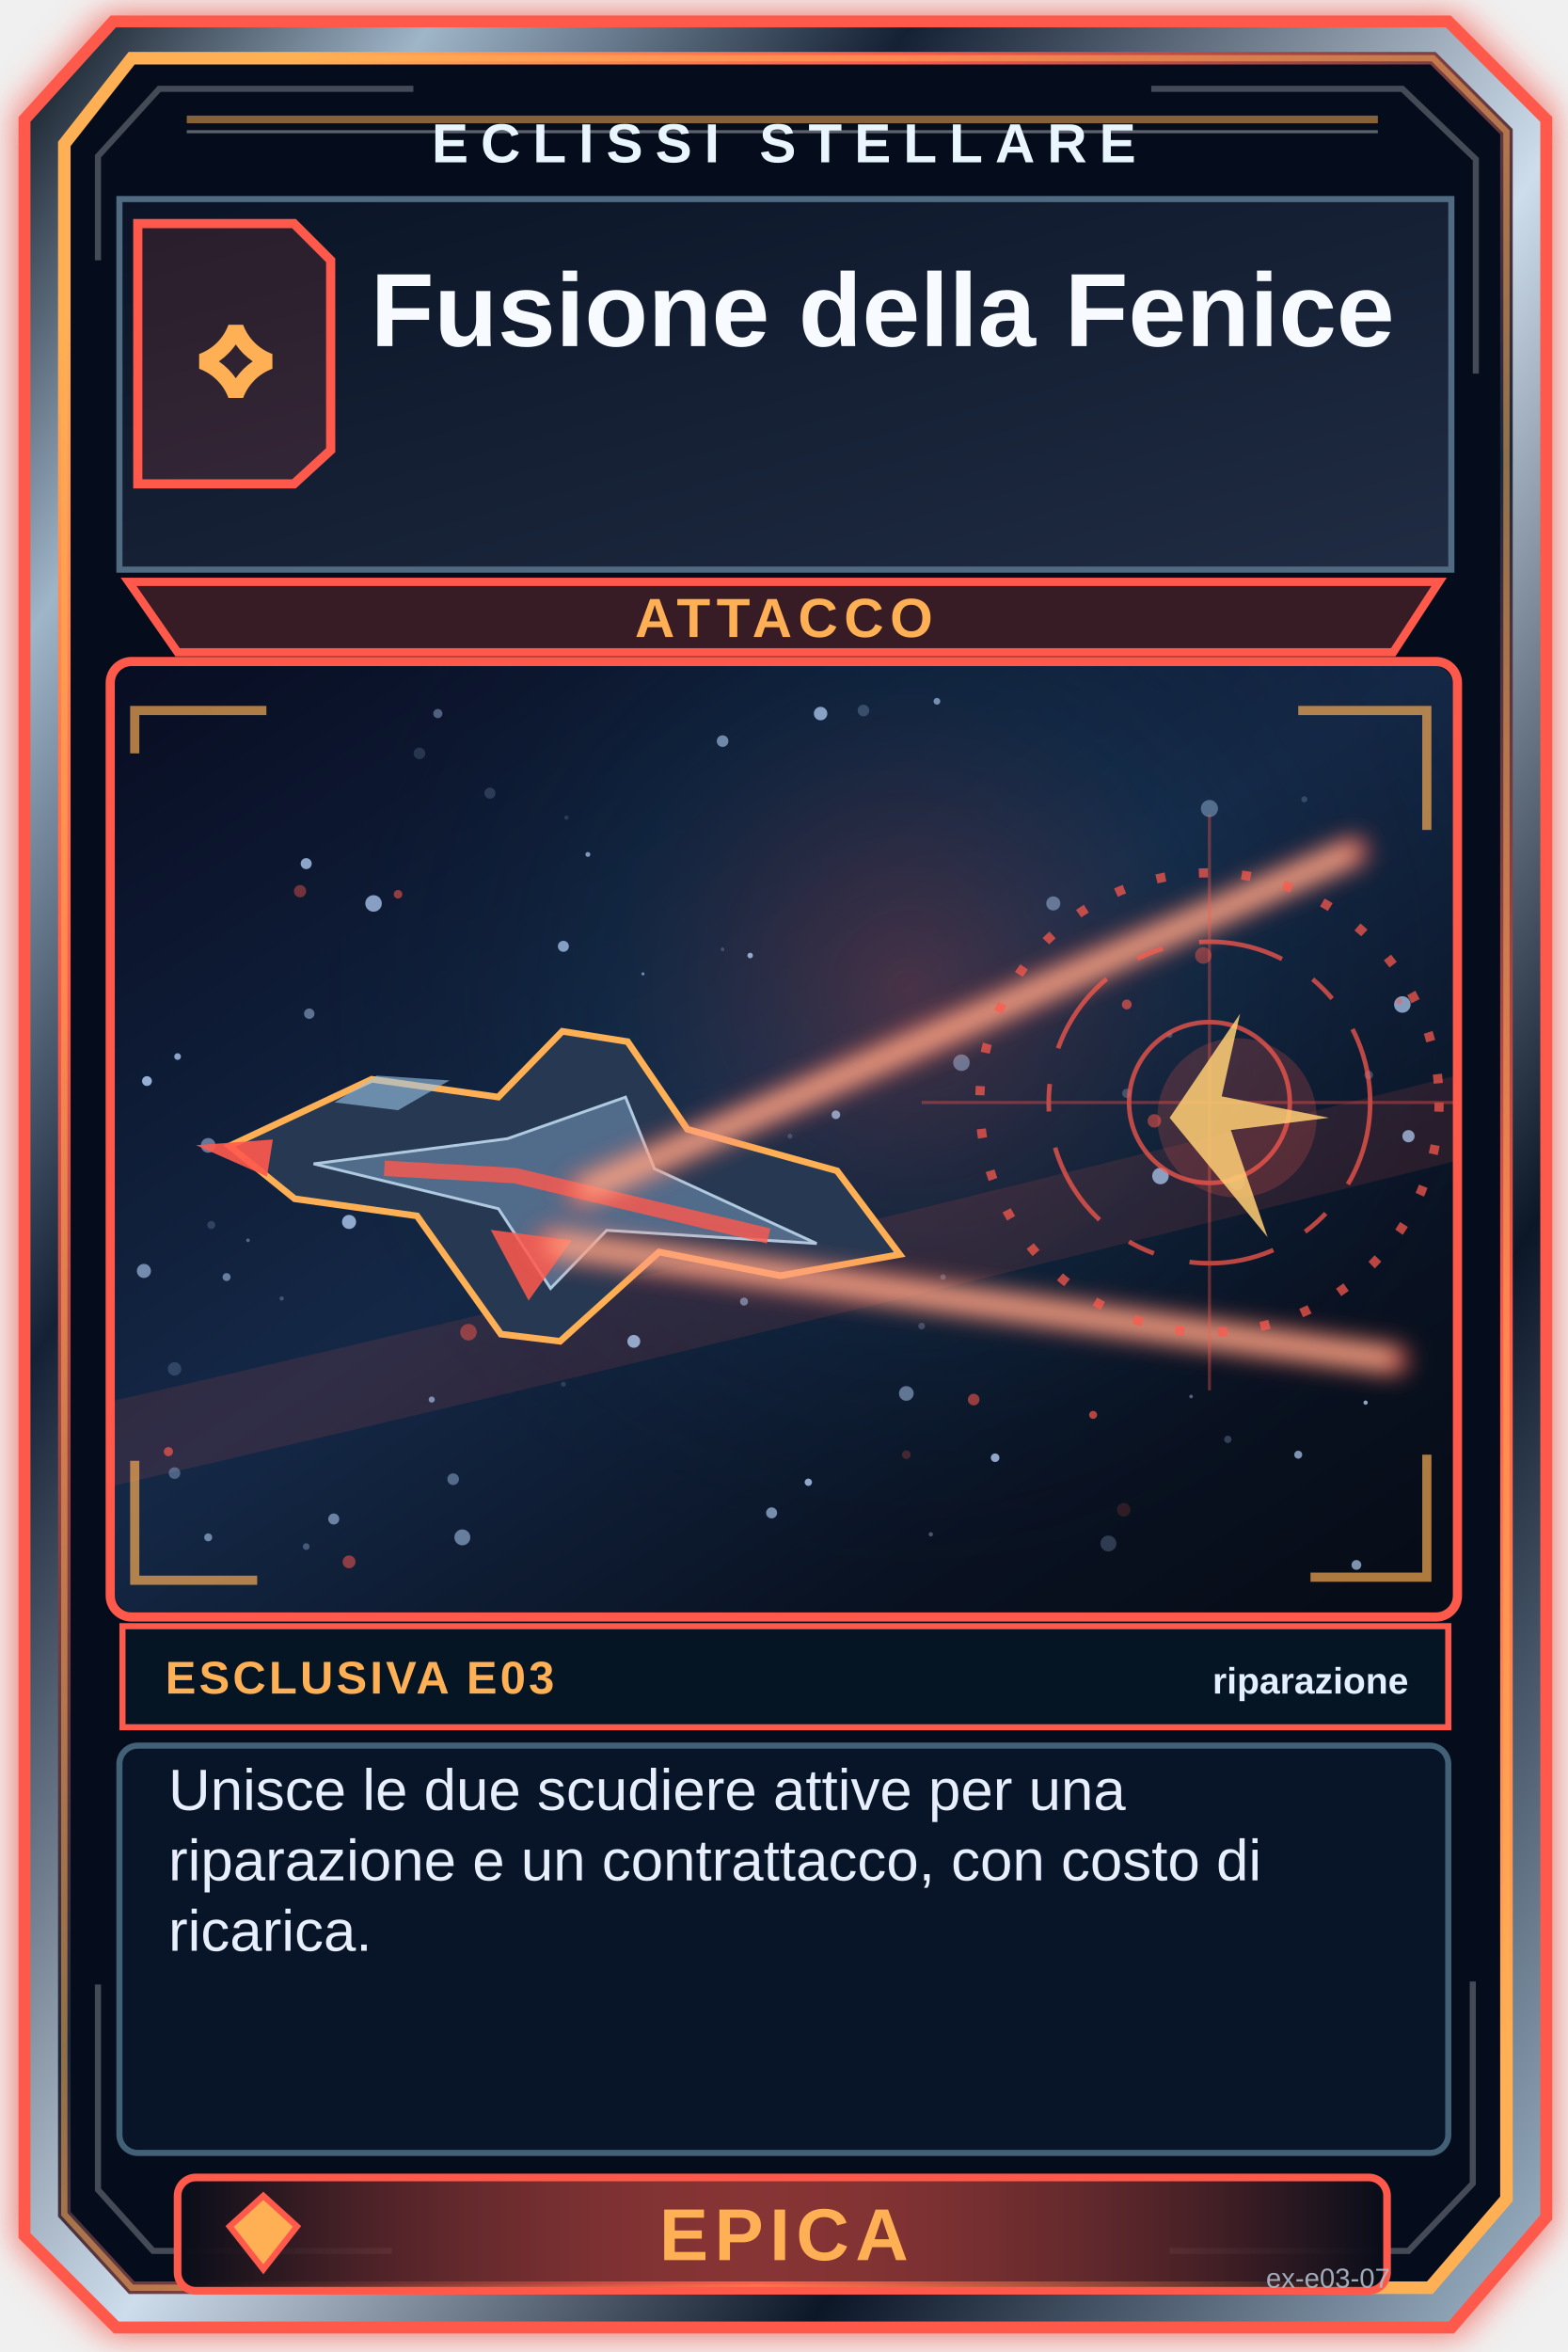
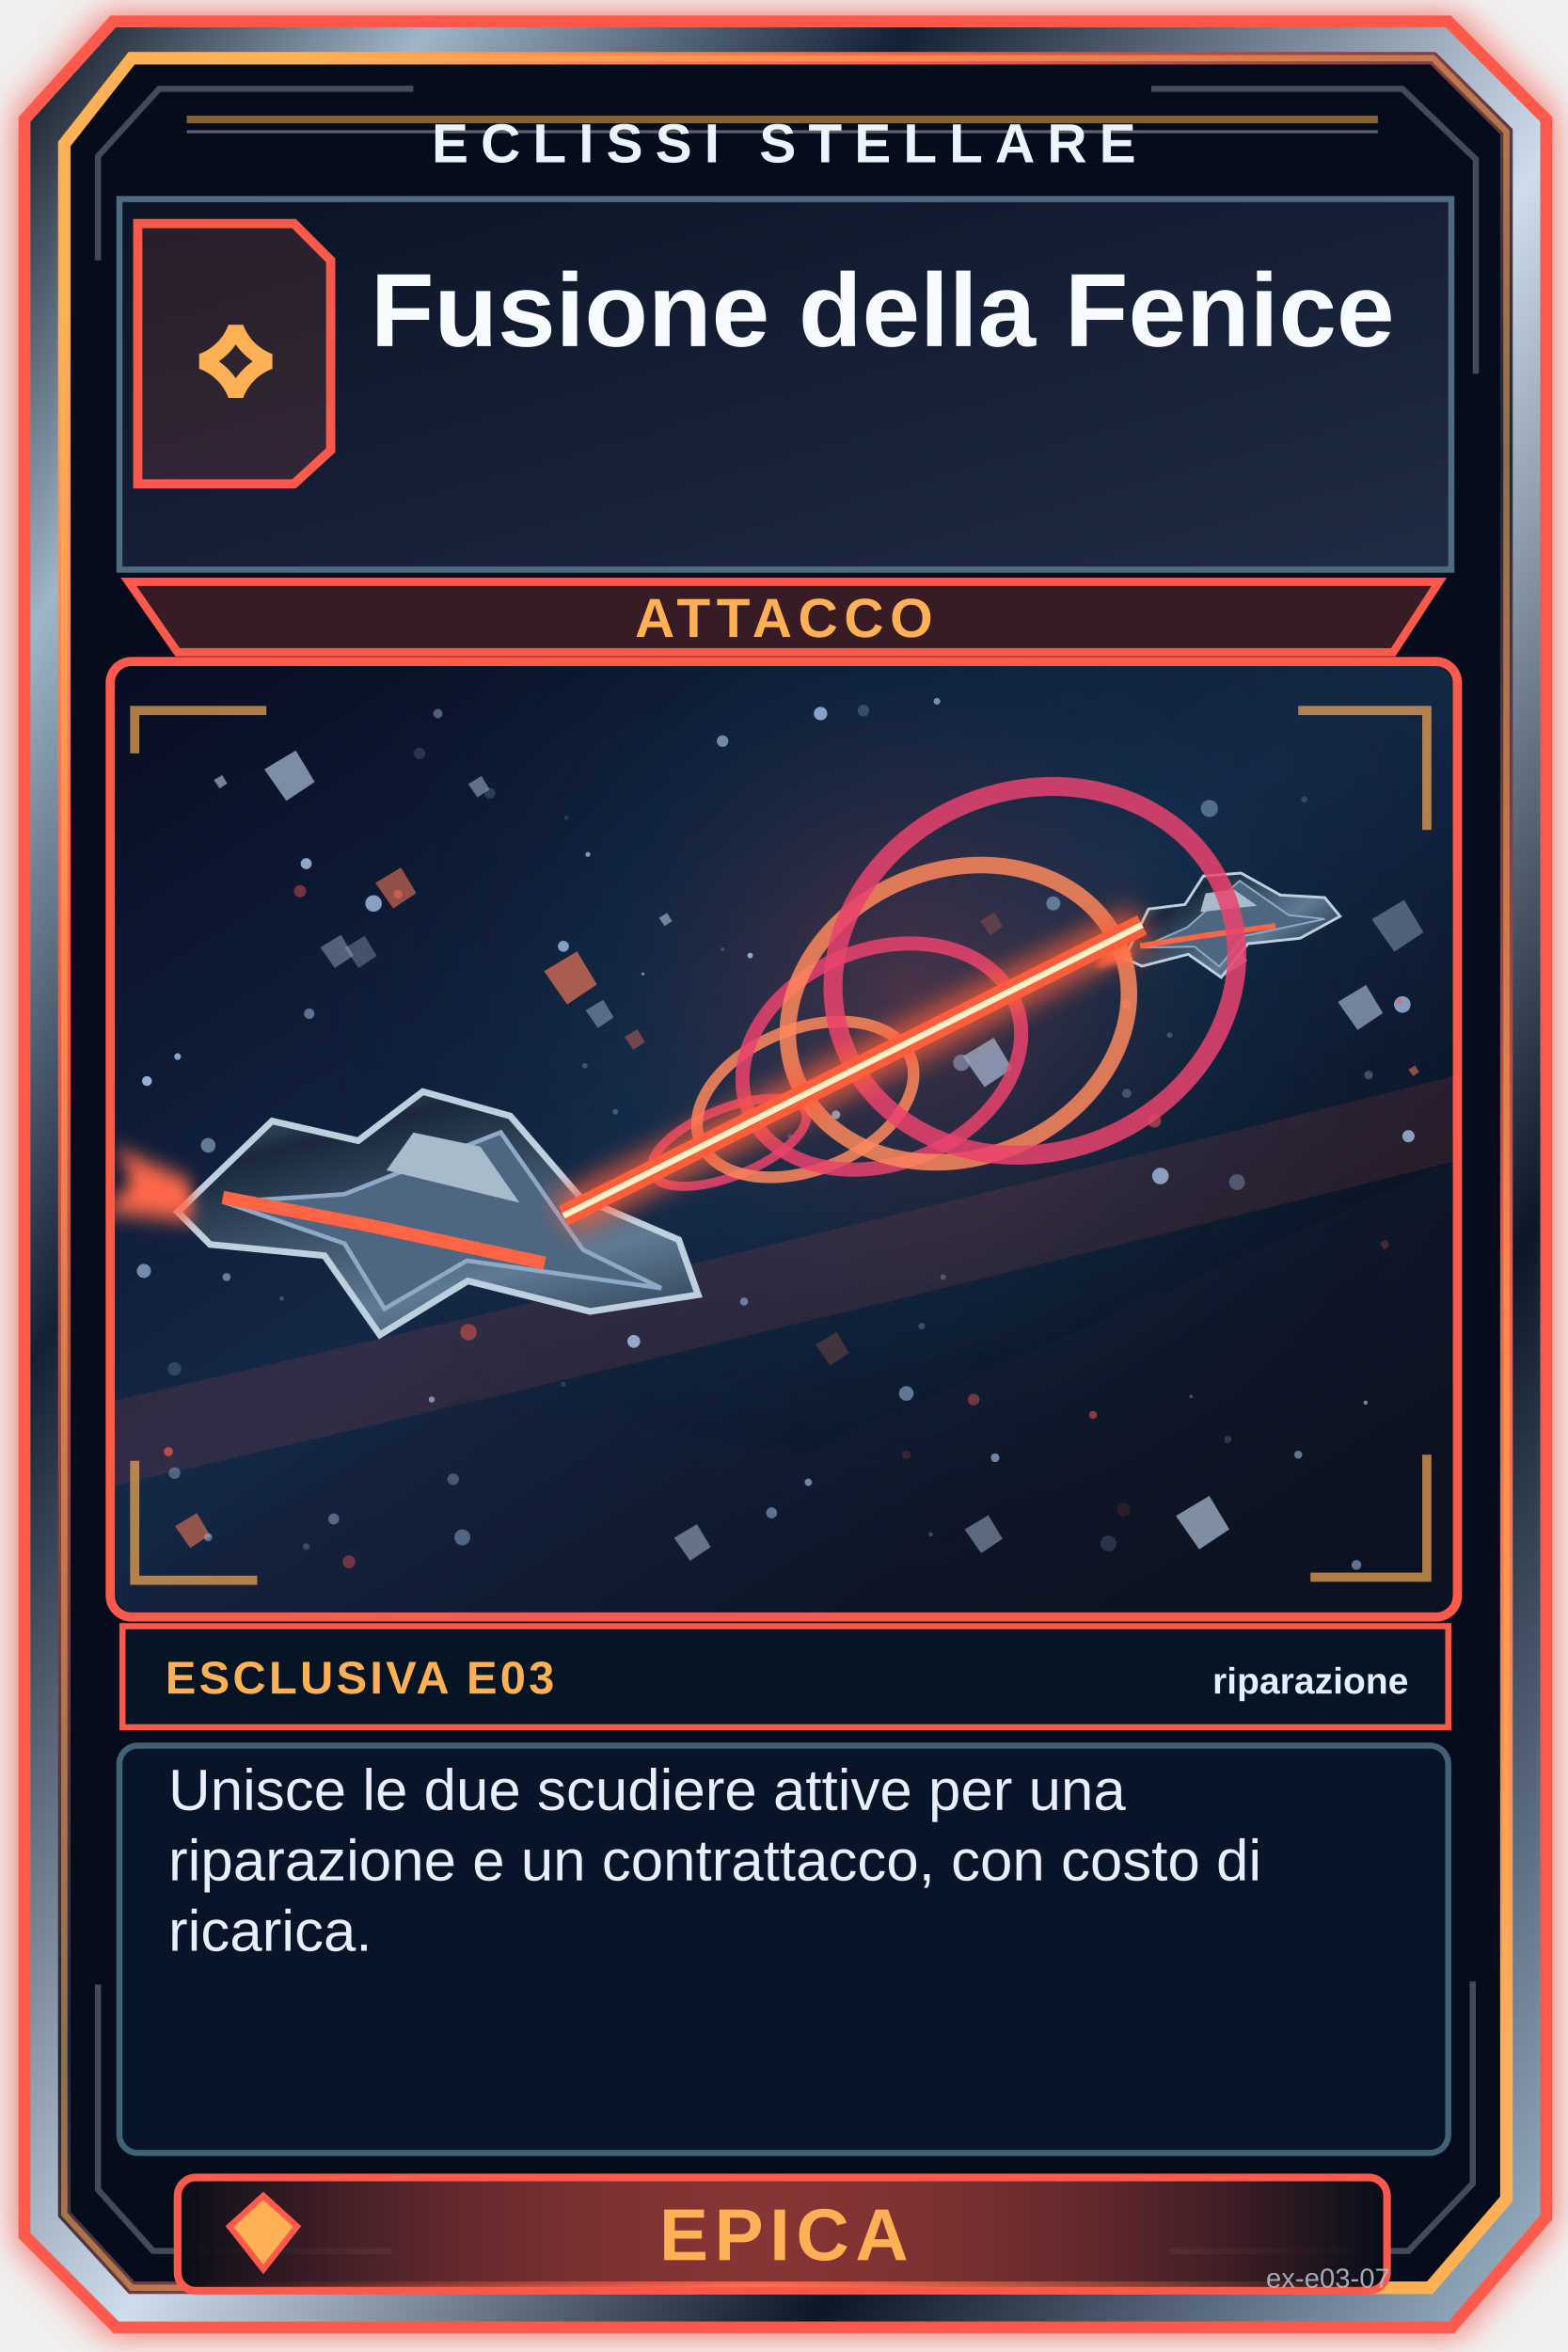
<svg xmlns="http://www.w3.org/2000/svg" width="512" height="768" viewBox="0 0 512 768" role="img" aria-label="Fusione della Fenice · ATTACCO · EPICA">
  <defs>
    <linearGradient id="metal" x1="0" y1="0" x2="1" y2="1">
      <stop stop-color="#101824" />
      <stop offset=".13" stop-color="#9fb5c8" />
      <stop offset=".29" stop-color="#142033" />
      <stop offset=".53" stop-color="#ceddeb" />
      <stop offset=".76" stop-color="#0b1627" />
      <stop offset="1" stop-color="#9fb5c8" />
    </linearGradient>
    <linearGradient id="rim" x1=".15" y1="0" x2=".87" y2="1">
      <stop stop-color="#ffb054" />
      <stop offset=".2" stop-color="#ff594c" />
      <stop offset=".52" stop-color="#19283c" />
      <stop offset=".78" stop-color="#ff594c" />
      <stop offset="1" stop-color="#ffb054" />
    </linearGradient>
    <linearGradient id="spaceSky" x1="0" y1="0" x2=".9" y2="1">
      <stop stop-color="#080d22" />
      <stop offset=".49" stop-color="#142846" />
      <stop offset=".82" stop-color="#091222" />
      <stop offset="1" stop-color="#070d18" />
    </linearGradient>
    <radialGradient id="planet">
      <stop stop-color="#ff594c" stop-opacity=".65" />
      <stop offset=".52" stop-color="#194761" stop-opacity=".42" />
      <stop offset="1" stop-color="#0a1529" stop-opacity=".05" />
    </radialGradient>
    <linearGradient id="titlePanel" x1="0" x2="1" y1="0" y2="1">
      <stop stop-color="#0a1426" />
      <stop offset="1" stop-color="#202c43" />
    </linearGradient>
    <linearGradient id="rarityShine" x1="0" y1="0" x2="1" y2="0">
      <stop stop-color="#070d19" />
      <stop offset=".48" stop-color="#ff594c" stop-opacity="0.52" />
      <stop offset="1" stop-color="#070d19" />
    </linearGradient>
    <filter id="rimGlow" x="-30%" y="-30%" width="160%" height="160%">
      <feGaussianBlur stdDeviation="5.35" />
    </filter>
    <filter id="beamGlow" x="-70%" y="-70%" width="240%" height="240%">
      <feGaussianBlur stdDeviation="4" />
    </filter>
    <clipPath id="artClip">
      <rect x="37" y="217" width="438" height="310" rx="8" />
    </clipPath>
  </defs>
  <path d="M37 7H473L505 39V724L474 760H38L8 730V39Z" fill="#030712" stroke="#ff594c" stroke-width="8.4" opacity="0.66" filter="url(#rimGlow)" />
  <path d="M37 7H473L505 39V724L474 760H38L8 730V39Z" fill="url(#metal)" stroke="#ff594c" stroke-width="3.9" />
  <path d="M43 19H468L492 43V718L467 747H43L21 723V47Z" fill="#050c1b" stroke="url(#rim)" stroke-width="4.1" />
  <path d="M43 19H468L492 43V718L467 747H43L21 723V47Z" fill="none" stroke="#ffb054" stroke-width="2.05" opacity="0.52" />
  <path d="M61 39H450" stroke="#ffb054" stroke-width="2.5" opacity="0.52" />
  <path d="M32 85V51L52 29H135 M376 29H458L482 52V122 M32 648V715L50 735H128 M382 735H460L481 713V647" fill="none" stroke="#f7fcff" stroke-width="2" opacity="0.26" />
  <path d="M61 43H450" stroke="#fff" stroke-width="1" opacity="0.35" />
  <text x="256" y="53" text-anchor="middle" fill="#e9f5ff" font-size="18" font-family="Arial, sans-serif" font-weight="700" letter-spacing="4">ECLISSI STELLARE</text>
  <path d="M39 65H474V186H39Z" fill="url(#titlePanel)" stroke="#506a82" stroke-width="2" />
  <path d="M45 73H96L108 85V147L96 158H45Z" fill="#ff594c" fill-opacity=".13" stroke="#ff594c" stroke-width="3" />
  <text x="77" y="128" text-anchor="middle" fill="#ffb054" font-family="Arial, sans-serif" font-size="40" font-weight="bold">⟡</text>
  <text x="121" y="113" fill="#f7faff" font-family="Arial,sans-serif" font-size="34" font-weight="800">Fusione della Fenice</text>
  <path d="M42 190H470L455 213H58Z" fill="#ff594c" fill-opacity=".20" stroke="#ff594c" stroke-width="2.7" />
  <text x="256" y="208" text-anchor="middle" fill="#ffb054" font-family="Arial,sans-serif" font-size="18" font-weight="900" letter-spacing="2">ATTACCO</text>
  <g clip-path="url(#artClip)">
    <rect x="37" y="217" width="438" height="310" fill="url(#spaceSky)" />
    <circle cx="297" cy="323" r="191" fill="url(#planet)" opacity=".34" />
    <path d="M12 477Q218 430 508 357" fill="none" stroke="#ff594c" stroke-width="27" opacity=".12" />
    <circle cx="98" cy="291" r="2.0" fill="#ff594c" opacity="0.42" />
    <circle cx="264" cy="484" r="1.2" fill="#b9d7ff" opacity="0.75" />
    <circle cx="447" cy="351" r="1.4" fill="#b9d7ff" opacity="0.28" />
    <circle cx="114" cy="399" r="2.3" fill="#b9d7ff" opacity="0.75" />
    <circle cx="314" cy="347" r="2.7" fill="#b9d7ff" opacity="0.43" />
    <circle cx="207" cy="438" r="2.1" fill="#b9d7ff" opacity="0.73" />
    <circle cx="368" cy="328" r="1.6" fill="#ff594c" opacity="0.64" />
    <circle cx="273" cy="364" r="1.4" fill="#b9d7ff" opacity="0.68" />
    <circle cx="101" cy="331" r="1.7" fill="#b9d7ff" opacity="0.46" />
    <circle cx="48" cy="353" r="1.6" fill="#b9d7ff" opacity="0.79" />
    <circle cx="245" cy="312" r="0.9" fill="#b9d7ff" opacity="0.74" />
    <circle cx="210" cy="318" r="0.5" fill="#b9d7ff" opacity="0.59" />
    <circle cx="318" cy="457" r="1.9" fill="#ff594c" opacity="0.56" />
    <circle cx="148" cy="483" r="1.9" fill="#b9d7ff" opacity="0.40" />
    <circle cx="243" cy="425" r="1.3" fill="#b9d7ff" opacity="0.49" />
    <circle cx="236" cy="310" r="0.6" fill="#b9d7ff" opacity="0.24" />
    <circle cx="74" cy="417" r="1.3" fill="#b9d7ff" opacity="0.51" />
    <circle cx="81" cy="405" r="0.6" fill="#b9d7ff" opacity="0.38" />
    <circle cx="393" cy="312" r="2.7" fill="#ff594c" opacity="0.44" />
    <circle cx="424" cy="475" r="1.3" fill="#b9d7ff" opacity="0.66" />
    <circle cx="382" cy="338" r="0.9" fill="#b9d7ff" opacity="0.26" />
    <circle cx="160" cy="259" r="1.8" fill="#b9d7ff" opacity="0.18" />
    <circle cx="404" cy="386" r="2.6" fill="#b9d7ff" opacity="0.29" />
    <circle cx="426" cy="261" r="1.0" fill="#b9d7ff" opacity="0.20" />
    <circle cx="130" cy="292" r="1.4" fill="#ff594c" opacity="0.55" />
    <circle cx="395" cy="264" r="2.8" fill="#b9d7ff" opacity="0.38" />
    <circle cx="325" cy="476" r="1.4" fill="#b9d7ff" opacity="0.75" />
    <circle cx="137" cy="246" r="1.9" fill="#b9d7ff" opacity="0.16" />
    <circle cx="167" cy="390" r="2.1" fill="#b9d7ff" opacity="0.73" />
    <circle cx="306" cy="229" r="1.1" fill="#b9d7ff" opacity="0.59" />
    <circle cx="367" cy="493" r="2.2" fill="#ff594c" opacity="0.16" />
    <circle cx="362" cy="504" r="2.6" fill="#b9d7ff" opacity="0.22" />
    <circle cx="122" cy="295" r="2.7" fill="#b9d7ff" opacity="0.70" />
    <circle cx="443" cy="511" r="1.6" fill="#b9d7ff" opacity="0.65" />
    <circle cx="282" cy="232" r="1.9" fill="#b9d7ff" opacity="0.23" />
    <circle cx="69" cy="400" r="1.3" fill="#b9d7ff" opacity="0.19" />
    <circle cx="357" cy="462" r="1.3" fill="#ff594c" opacity="0.69" />
    <circle cx="68" cy="374" r="2.4" fill="#b9d7ff" opacity="0.49" />
    <circle cx="458" cy="328" r="2.7" fill="#b9d7ff" opacity="0.69" />
    <circle cx="47" cy="415" r="2.3" fill="#b9d7ff" opacity="0.58" />
    <circle cx="68" cy="502" r="1.3" fill="#b9d7ff" opacity="0.55" />
    <circle cx="379" cy="384" r="2.7" fill="#b9d7ff" opacity="0.68" />
    <circle cx="457" cy="327" r="1.0" fill="#ff594c" opacity="0.50" />
    <circle cx="151" cy="502" r="2.6" fill="#b9d7ff" opacity="0.52" />
    <circle cx="92" cy="424" r="0.7" fill="#b9d7ff" opacity="0.27" />
    <circle cx="57" cy="481" r="1.9" fill="#b9d7ff" opacity="0.34" />
    <circle cx="100" cy="505" r="1.1" fill="#b9d7ff" opacity="0.31" />
    <circle cx="401" cy="470" r="1.2" fill="#b9d7ff" opacity="0.24" />
    <circle cx="153" cy="435" r="2.7" fill="#ff594c" opacity="0.48" />
    <circle cx="201" cy="363" r="0.9" fill="#b9d7ff" opacity="0.27" />
    <circle cx="143" cy="233" r="1.5" fill="#b9d7ff" opacity="0.39" />
    <circle cx="368" cy="357" r="1.5" fill="#b9d7ff" opacity="0.26" />
    <circle cx="389" cy="456" r="0.6" fill="#b9d7ff" opacity="0.41" />
    <circle cx="301" cy="433" r="1.1" fill="#b9d7ff" opacity="0.24" />
    <circle cx="377" cy="366" r="2.2" fill="#ff594c" opacity="0.52" />
    <circle cx="268" cy="233" r="2.2" fill="#b9d7ff" opacity="0.70" />
    <circle cx="304" cy="501" r="0.7" fill="#b9d7ff" opacity="0.35" />
    <circle cx="184" cy="452" r="0.8" fill="#b9d7ff" opacity="0.17" />
    <circle cx="296" cy="455" r="2.4" fill="#b9d7ff" opacity="0.48" />
    <circle cx="344" cy="295" r="2.3" fill="#b9d7ff" opacity="0.43" />
    <circle cx="296" cy="475" r="1.4" fill="#ff594c" opacity="0.24" />
    <circle cx="252" cy="494" r="1.8" fill="#b9d7ff" opacity="0.61" />
    <circle cx="192" cy="279" r="0.8" fill="#b9d7ff" opacity="0.65" />
    <circle cx="258" cy="371" r="0.8" fill="#b9d7ff" opacity="0.22" />
    <circle cx="185" cy="267" r="0.7" fill="#b9d7ff" opacity="0.16" />
    <circle cx="446" cy="458" r="0.7" fill="#b9d7ff" opacity="0.75" />
    <circle cx="114" cy="510" r="2.1" fill="#ff594c" opacity="0.52" />
    <circle cx="184" cy="309" r="1.8" fill="#b9d7ff" opacity="0.69" />
    <circle cx="308" cy="417" r="0.9" fill="#b9d7ff" opacity="0.28" />
    <circle cx="57" cy="447" r="2.2" fill="#b9d7ff" opacity="0.18" />
    <circle cx="109" cy="496" r="1.8" fill="#b9d7ff" opacity="0.53" />
    <circle cx="191" cy="348" r="0.9" fill="#b9d7ff" opacity="0.24" />
    <circle cx="55" cy="474" r="1.5" fill="#ff594c" opacity="0.67" />
    <circle cx="100" cy="282" r="1.8" fill="#b9d7ff" opacity="0.74" />
    <circle cx="460" cy="371" r="2.0" fill="#b9d7ff" opacity="0.69" />
    <circle cx="58" cy="345" r="1.1" fill="#b9d7ff" opacity="0.73" />
    <circle cx="236" cy="242" r="1.9" fill="#b9d7ff" opacity="0.57" />
    <circle cx="141" cy="457" r="1.0" fill="#b9d7ff" opacity="0.58" />
-     <g transform="translate(185 388) rotate(9) scale(0.72)">
-       <path d="M-154 5 L-95 -35 L-37 -36 L-13 -70 L17 -70 L50 -35 L120 -27 L154 6 L102 24 L46 22 L8 69 L-19 70 L-65 23 L-121 24 Z" fill="#273852" stroke="#ffb054" stroke-width="3" />
-       <path d="M-115 7 L-30 -18 L20 -45 L38 -15 L116 7 L21 16 L0 46 L-29 14Z" fill="#516b8a" stroke="#afc9df" stroke-width="1.3" />
-       <path d="M-83 4 L-24 -2 L28 2 L94 7" fill="none" stroke="#ff594c" stroke-width="7" opacity=".8" />
-       <path d="M-31 24 L-9 53 L6 23" fill="#ff594c" opacity=".85" />
-       <path d="M-135 -1 L-169 7 L-135 16" fill="#ff594c" opacity=".9" />
-       <path d="M-110 -22 L-81 -23 L-60 -40 L-93 -37 Z" fill="#99c4e8" opacity=".6" />
+     <g data-attack-scene="vortex" data-attack-id="ex-e03-07" data-attack-signature="60403c3">
+       <defs>
+         <linearGradient id="atkSteel" x1="0" y1="0" x2="1" y2="1">
+           <stop stop-color="#829db3" />
+           <stop offset=".25" stop-color="#19283c" />
+           <stop offset=".65" stop-color="#607a93" />
+           <stop offset="1" stop-color="#0c1b2c" />
+         </linearGradient>
+       </defs>
+       <path d="M40 518L151 456L263 475L475 379V529H40Z" fill="#1a1d37" opacity=".26" />
+       <path d="M320.114 300.729l4.639 -2.783l2.783 4.639l-4.175 2.783Z" fill="#f47857" opacity="0.234" />
+       <path d="M152.884 256.005l4.37 -2.622l2.622 4.37l-3.933 2.622Z" fill="#9bacc3" opacity="0.587" />
+       <path d="M447.98 300.188l10.581 -6.349l6.349 10.581l-9.523 6.349Z" fill="#9bacc3" opacity="0.468" />
+       <path d="M177.674 317.14l10.796 -6.477l6.477 10.796l-9.716 6.477Z" fill="#f47857" opacity="0.67" />
+       <path d="M86.316 251.211l10.281 -6.168l6.168 10.281l-9.253 6.168Z" fill="#9bacc3" opacity="0.796" />
+       <path d="M384.03 494.998l10.919 -6.551l6.551 10.919l-9.827 6.551Z" fill="#9bacc3" opacity="0.803" />
+       <path d="M122.597 288.29l8.338 -5.003l5.003 8.338l-7.504 5.003Z" fill="#f47857" opacity="0.576" />
+       <path d="M191.236 329.913l5.747 -3.448l3.448 5.747l-5.172 3.448Z" fill="#9bacc3" opacity="0.529" />
+       <path d="M436.952 327.136l9.184 -5.511l5.511 9.184l-8.266 5.511Z" fill="#9bacc3" opacity="0.724" />
+       <path d="M57.149 498.354l7.13 -4.278l4.278 7.13l-6.417 4.278Z" fill="#f47857" opacity="0.574" />
+       <path d="M215.192 299.702l2.686 -1.612l1.612 2.686l-2.418 1.612Z" fill="#9bacc3" opacity="0.695" />
+       <path d="M104.603 309.326l6.774 -4.065l4.065 6.774l-6.097 4.065Z" fill="#9bacc3" opacity="0.483" />
+       <path d="M450.584 405.959l2.061 -1.237l1.237 2.061l-1.855 1.237Z" fill="#f47857" opacity="0.227" />
+       <path d="M112.55 309.521l6.559 -3.936l3.936 6.559l-5.903 3.936Z" fill="#9bacc3" opacity="0.377" />
+       <path d="M394.368 310.415l8.106 -4.864l4.864 8.106l-7.295 4.864Z" fill="#9bacc3" opacity="0.806" />
+       <path d="M459.966 349.21l2.177 -1.306l1.306 2.177l-1.959 1.306Z" fill="#f47857" opacity="0.551" />
+       <path d="M315.038 499.394l7.737 -4.642l4.642 7.737l-6.964 4.642Z" fill="#9bacc3" opacity="0.562" />
+       <path d="M314.492 344.898l10.077 -6.046l6.046 10.077l-9.07 6.046Z" fill="#9bacc3" opacity="0.802" />
+       <path d="M266.36 439.057l6.847 -4.108l4.108 6.847l-6.162 4.108Z" fill="#f47857" opacity="0.225" />
+       <path d="M69.838 254.718l2.728 -1.637l1.637 2.728l-2.455 1.637Z" fill="#9bacc3" opacity="0.728" />
+       <path d="M220.151 502.171l7.465 -4.479l4.479 7.465l-6.718 4.479Z" fill="#9bacc3" opacity="0.613" />
+       <path d="M203.93 338.583l4.187 -2.512l2.512 4.187l-3.768 2.512Z" fill="#f47857" opacity="0.392" />
+       <g transform="translate(143 399) rotate(10) scale(0.72)">
+         <path d="M-117 16L-82 -32L-42 -30L-17 -57L24 -53L62 -22L109 -11L122 12L75 28L18 24L-17 55L-48 24L-100 28Z" fill="url(#atkSteel)" stroke="#bed0de" stroke-width="3" />
+         <path d="M-97 8L-44 -5L21 -45L67 1L105 12L16 15L-17 43L-40 17Z" fill="#4e6681" stroke="#8faac6" stroke-width="2" />
+         <path d="M-98 6L-30 7L51 10" stroke="#ff6545" stroke-width="6" fill="none" />
+         <path d="M-114 1L-151 -8L-139 6L-151 22L-109 19Z" fill="#ff6748" filter="url(#beamGlow)" />
+         <path d="M-27 -19L-18 -38L13 -37L35 -15Z" fill="#a8bbcb" />
+       </g>
+       <g transform="translate(401 302) rotate(-10) scale(0.3)">
+         <path d="M-117 16L-82 -32L-42 -30L-17 -57L24 -53L62 -22L109 -11L122 12L75 28L18 24L-17 55L-48 24L-100 28Z" fill="url(#atkSteel)" stroke="#bed0de" stroke-width="3" />
+         <path d="M-97 8L-44 -5L21 -45L67 1L105 12L16 15L-17 43L-40 17Z" fill="#4e6681" stroke="#8faac6" stroke-width="2" />
+         <path d="M-98 6L-30 7L51 10" stroke="#ff6545" stroke-width="6" fill="none" />
+         <path d="M-114 1L-151 -8L-139 6L-151 22L-109 19Z" fill="#ff6748" filter="url(#beamGlow)" />
+         <path d="M-27 -19L-18 -38L13 -37L35 -15Z" fill="#a8bbcb" />
+       </g>
+       <ellipse cx="238" cy="373" rx="27" ry="11" transform="rotate(-22 238 373)" fill="none" stroke="#ea426d" stroke-width="3" opacity=".84" />
+       <ellipse cx="263" cy="359" rx="37" ry="23" transform="rotate(-22 263 359)" fill="none" stroke="#ff885c" stroke-width="3.8" opacity=".84" />
+       <ellipse cx="288" cy="345" rx="47" ry="35" transform="rotate(-22 288 345)" fill="none" stroke="#ea426d" stroke-width="4.6" opacity=".84" />
+       <ellipse cx="313" cy="331" rx="57" ry="47" transform="rotate(-22 313 331)" fill="none" stroke="#ff885c" stroke-width="5.4" opacity=".84" />
+       <ellipse cx="338" cy="317" rx="67" ry="59" transform="rotate(-22 338 317)" fill="none" stroke="#ea426d" stroke-width="6.2" opacity=".84" />
+       <path d="M184 397L373 302" stroke="#ff5e3a" stroke-width="14" opacity=".75" filter="url(#beamGlow)" />
+       <path d="M184 397L373 302" stroke="#ff5e3a" stroke-width="7" />
+       <path d="M184 397L373 302" stroke="#fff0c8" stroke-width="2" />
    </g>
-     <g filter="url(#beamGlow)">
-       <path d="M190 389 L442 278 M180 406 L455 444" stroke="#ff594c" stroke-width="9" stroke-linecap="round" />
-       <path d="M190 389 L442 278 M180 406 L455 444" stroke="#fff3c2" stroke-width="2.4" />
-     </g>
-     <g fill="none" stroke="#ff594c" opacity=".72">
-       <circle cx="395" cy="360" r="75" stroke-width="3" stroke-dasharray="3 11" />
-       <circle cx="395" cy="360" r="52.5" stroke-width="1.5" stroke-dasharray="28 12 9 12" />
-       <circle cx="395" cy="360" r="26.25" stroke-width="1.5" />
-       <path d="M301 360H489 M395 266V454" stroke-width="1" opacity=".5" />
-     </g>
-     <circle cx="404" cy="365" r="26" fill="#ff594c" opacity=".21" />
-     <path d="M382 365l23 -34l-6 27l35 7l-32 4l12 35z" fill="#ffcf74" opacity=".85" />
    <path d="M44 246V232H87 M424 232h42v39 M44 477v39h40 M428 515h38v-40" stroke="#ffb054" stroke-width="3" fill="none" opacity=".67" />
  </g>
  <rect x="36" y="216" width="440" height="312" rx="7" fill="none" stroke="#ff594c" stroke-width="3" />
  <path d="M40 531H473V564H40Z" fill="#051524" stroke="#ff594c" stroke-width="2" />
  <text x="54" y="553" fill="#ffb054" font-family="Arial,sans-serif" font-size="15" font-weight="bold" letter-spacing="1">ESCLUSIVA E03</text>
  <text x="460" y="553" text-anchor="end" fill="#e4f0ff" font-family="Arial,sans-serif" font-size="12" font-weight="bold">riparazione</text>
  <rect x="39" y="570" width="434" height="133" rx="6" fill="#081427" stroke="#426076" stroke-width="2" />
  <text x="55" y="591" fill="#e6effb" font-size="19" font-family="Arial,sans-serif">Unisce le due scudiere attive per una</text>
  <text x="55" y="614" fill="#e6effb" font-size="19" font-family="Arial,sans-serif">riparazione e un contrattacco, con costo di</text>
  <text x="55" y="637" fill="#e6effb" font-size="19" font-family="Arial,sans-serif">ricarica.</text>
  <rect x="58" y="711" width="395" height="37" rx="6" fill="url(#rarityShine)" stroke="#ff594c" stroke-width="2.5" />
  <path d="M75 727l11 -10l11 10l-11 14Z" fill="#ffb054" stroke="#ff594c" stroke-width="2" />
  <text x="256" y="738" fill="#ffb054" text-anchor="middle" font-family="Arial,sans-serif" font-size="24" font-weight="900" letter-spacing="2">EPICA</text>
  <text x="454" y="747" fill="#afbac9" font-family="Arial,sans-serif" font-size="9" text-anchor="end" opacity=".9">ex-e03-07</text>
</svg>
